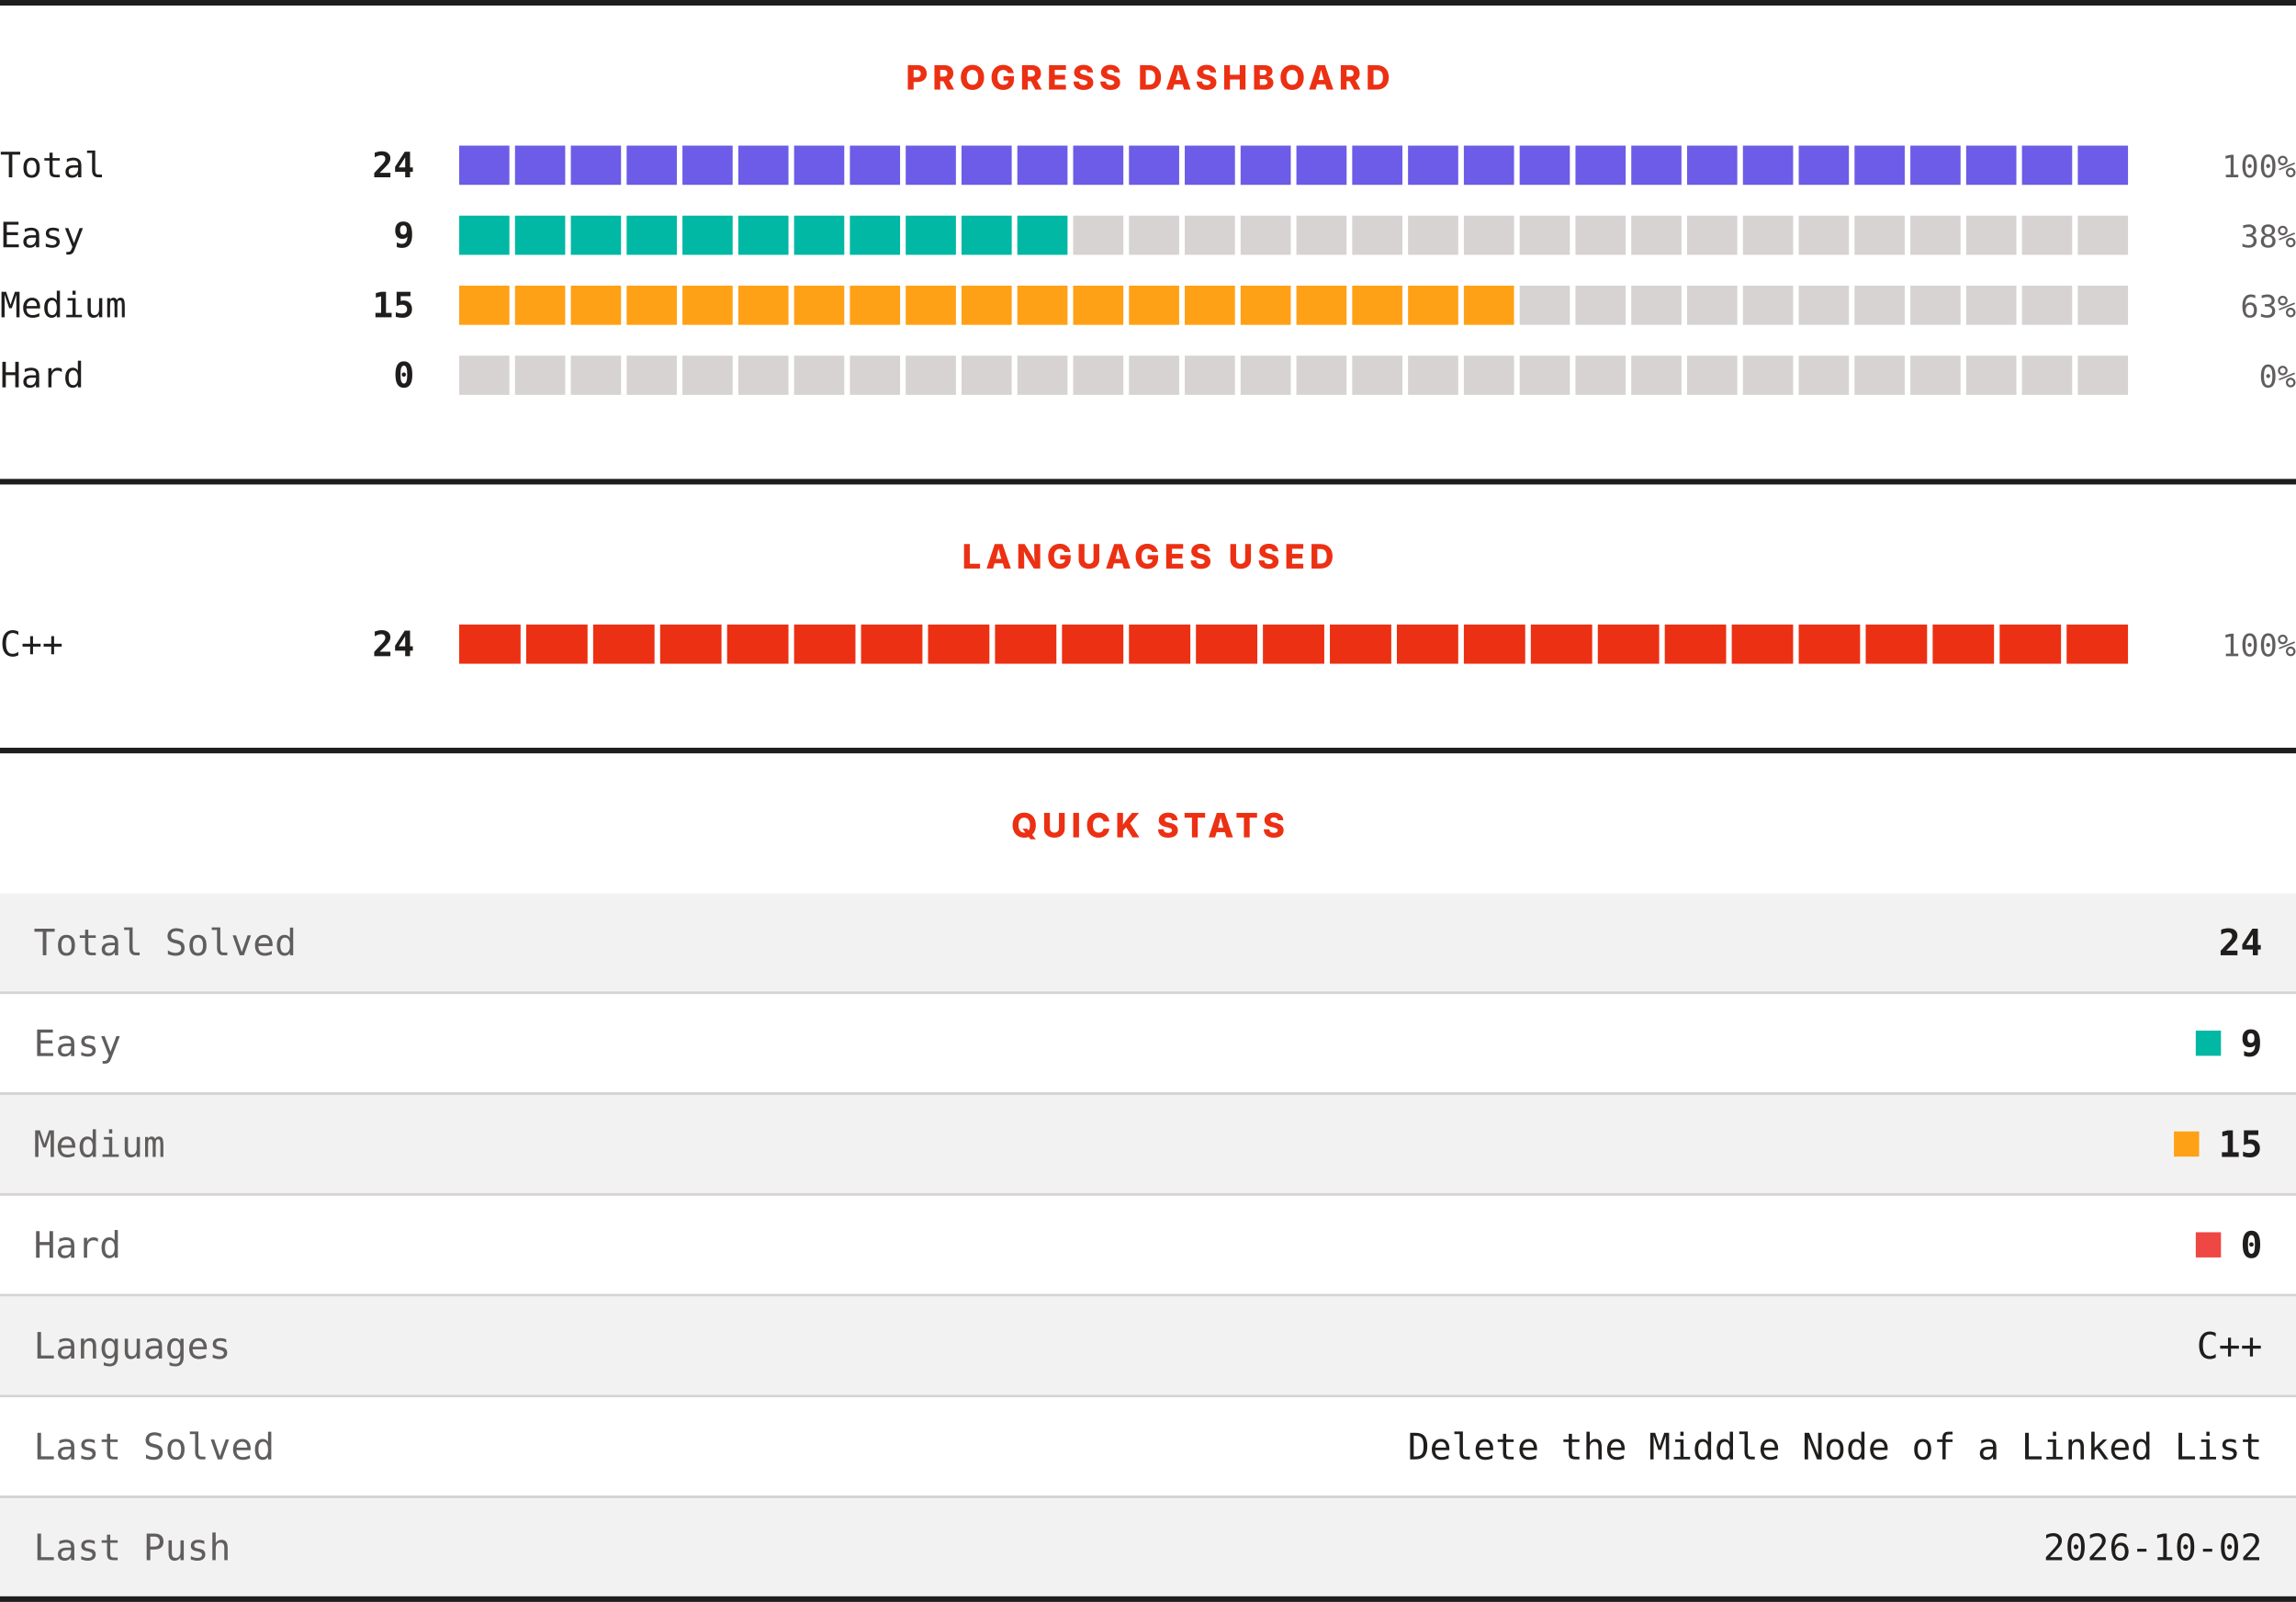
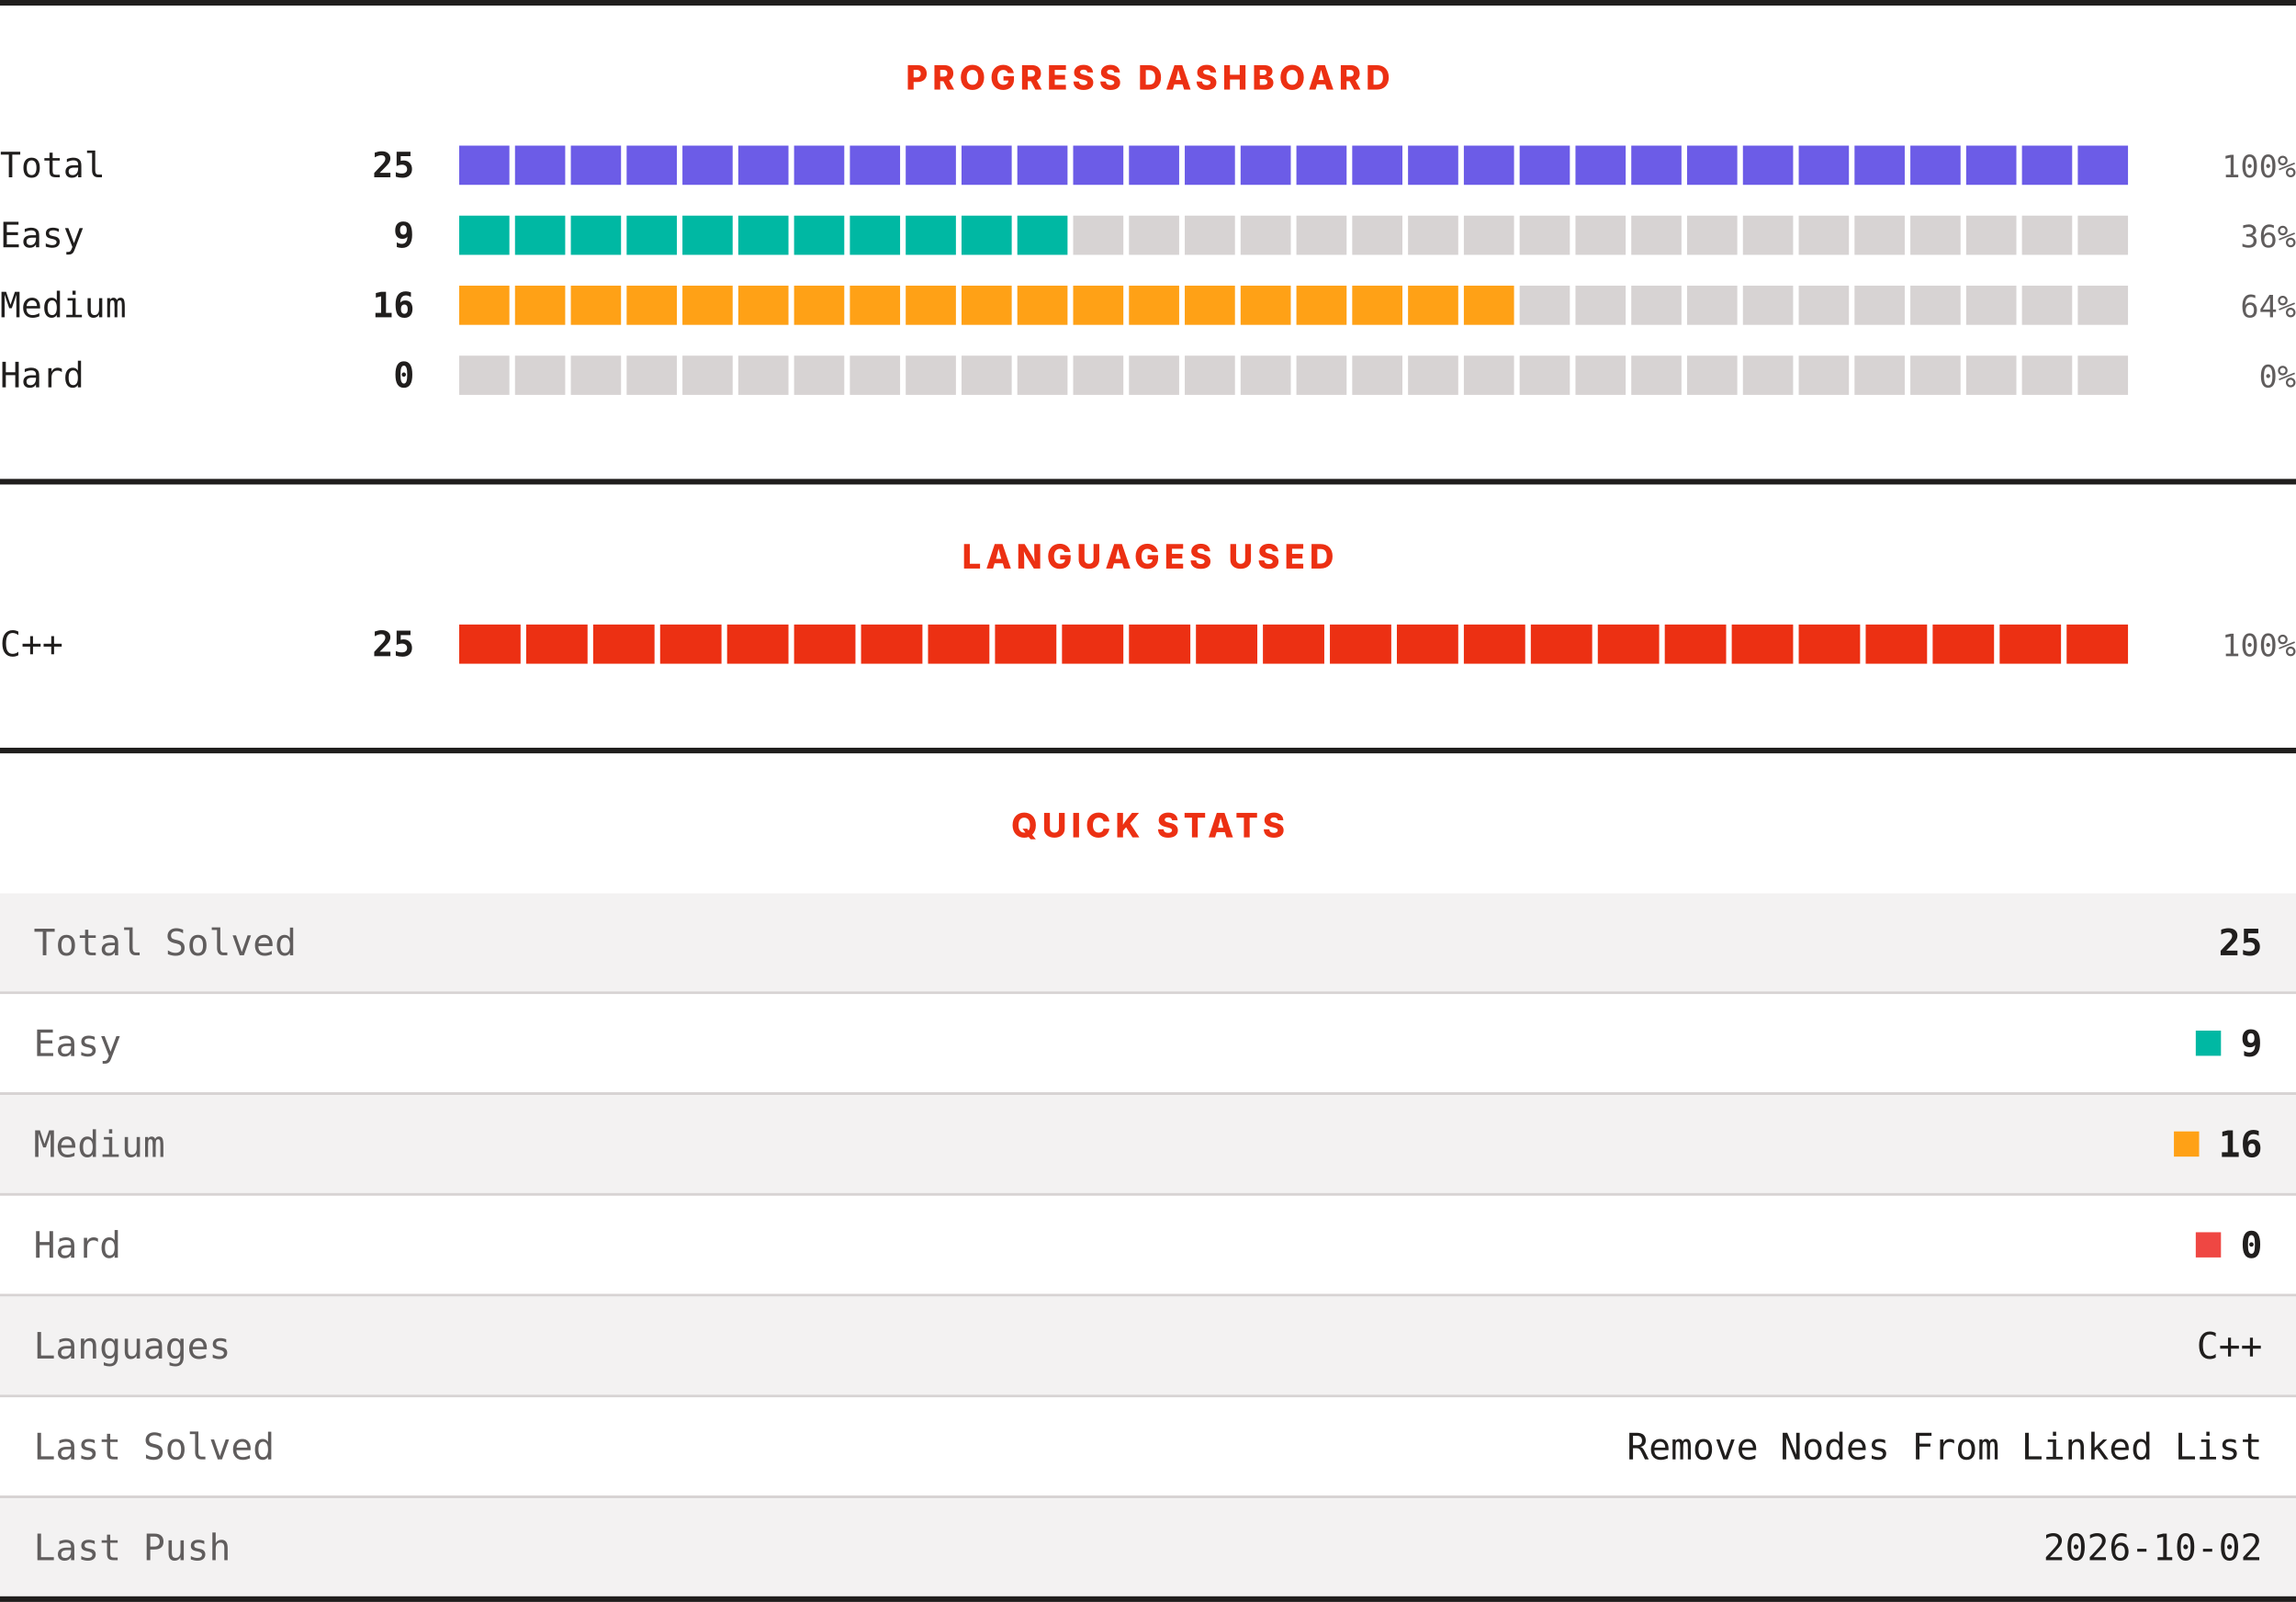
<svg xmlns="http://www.w3.org/2000/svg" width="820" height="572" viewBox="0 0 820 572" role="img" aria-label="LeetCode progress, languages and quick stats">
  <rect width="820" height="572" fill="#ffffff" />
  <rect x="0" y="0" width="820" height="2" fill="#201e1d" />
  <text x="410" y="32" text-anchor="middle" font-family="Archivo, system-ui, -apple-system, Segoe UI, sans-serif" font-size="12" font-weight="800" letter-spacing="1.68" fill="#ec3013">PROGRESS DASHBOARD</text>
  <text x="0" y="63.3" font-family="ui-monospace, SFMono-Regular, Menlo, Consolas, monospace" font-size="12.5" fill="#201e1d">Total</text>
-   <text x="148" y="63.3" text-anchor="end" font-family="ui-monospace, SFMono-Regular, Menlo, Consolas, monospace" font-size="12.5" font-weight="700" fill="#201e1d">24</text>
+   <text x="148" y="63.3" text-anchor="end" font-family="ui-monospace, SFMono-Regular, Menlo, Consolas, monospace" font-size="12.5" font-weight="700" fill="#201e1d">25</text>
  <rect x="164.00" y="52" width="17.93" height="14" fill="#6c5ce7" />
  <rect x="183.93" y="52" width="17.93" height="14" fill="#6c5ce7" />
  <rect x="203.87" y="52" width="17.93" height="14" fill="#6c5ce7" />
  <rect x="223.80" y="52" width="17.93" height="14" fill="#6c5ce7" />
  <rect x="243.73" y="52" width="17.93" height="14" fill="#6c5ce7" />
  <rect x="263.67" y="52" width="17.93" height="14" fill="#6c5ce7" />
  <rect x="283.60" y="52" width="17.93" height="14" fill="#6c5ce7" />
  <rect x="303.53" y="52" width="17.93" height="14" fill="#6c5ce7" />
  <rect x="323.47" y="52" width="17.93" height="14" fill="#6c5ce7" />
  <rect x="343.40" y="52" width="17.93" height="14" fill="#6c5ce7" />
  <rect x="363.33" y="52" width="17.93" height="14" fill="#6c5ce7" />
  <rect x="383.27" y="52" width="17.93" height="14" fill="#6c5ce7" />
  <rect x="403.20" y="52" width="17.93" height="14" fill="#6c5ce7" />
  <rect x="423.13" y="52" width="17.93" height="14" fill="#6c5ce7" />
  <rect x="443.07" y="52" width="17.93" height="14" fill="#6c5ce7" />
  <rect x="463.00" y="52" width="17.93" height="14" fill="#6c5ce7" />
  <rect x="482.93" y="52" width="17.93" height="14" fill="#6c5ce7" />
  <rect x="502.87" y="52" width="17.93" height="14" fill="#6c5ce7" />
  <rect x="522.80" y="52" width="17.93" height="14" fill="#6c5ce7" />
  <rect x="542.73" y="52" width="17.93" height="14" fill="#6c5ce7" />
  <rect x="562.67" y="52" width="17.93" height="14" fill="#6c5ce7" />
  <rect x="582.60" y="52" width="17.93" height="14" fill="#6c5ce7" />
  <rect x="602.53" y="52" width="17.93" height="14" fill="#6c5ce7" />
  <rect x="622.47" y="52" width="17.93" height="14" fill="#6c5ce7" />
  <rect x="642.40" y="52" width="17.93" height="14" fill="#6c5ce7" />
  <rect x="662.33" y="52" width="17.93" height="14" fill="#6c5ce7" />
  <rect x="682.27" y="52" width="17.93" height="14" fill="#6c5ce7" />
  <rect x="702.20" y="52" width="17.93" height="14" fill="#6c5ce7" />
  <rect x="722.13" y="52" width="17.93" height="14" fill="#6c5ce7" />
  <rect x="742.07" y="52" width="17.93" height="14" fill="#6c5ce7" />
  <text x="820" y="63.3" text-anchor="end" font-family="ui-monospace, SFMono-Regular, Menlo, Consolas, monospace" font-size="11" fill="#605d5d">100%</text>
  <text x="0" y="88.3" font-family="ui-monospace, SFMono-Regular, Menlo, Consolas, monospace" font-size="12.5" fill="#201e1d">Easy</text>
  <text x="148" y="88.3" text-anchor="end" font-family="ui-monospace, SFMono-Regular, Menlo, Consolas, monospace" font-size="12.5" font-weight="700" fill="#201e1d">9</text>
  <rect x="164.00" y="77" width="17.93" height="14" fill="#00b8a3" />
  <rect x="183.93" y="77" width="17.93" height="14" fill="#00b8a3" />
  <rect x="203.87" y="77" width="17.93" height="14" fill="#00b8a3" />
  <rect x="223.80" y="77" width="17.93" height="14" fill="#00b8a3" />
  <rect x="243.73" y="77" width="17.93" height="14" fill="#00b8a3" />
  <rect x="263.67" y="77" width="17.93" height="14" fill="#00b8a3" />
  <rect x="283.60" y="77" width="17.93" height="14" fill="#00b8a3" />
  <rect x="303.53" y="77" width="17.93" height="14" fill="#00b8a3" />
  <rect x="323.47" y="77" width="17.93" height="14" fill="#00b8a3" />
  <rect x="343.40" y="77" width="17.93" height="14" fill="#00b8a3" />
  <rect x="363.33" y="77" width="17.93" height="14" fill="#00b8a3" />
  <rect x="383.27" y="77" width="17.93" height="14" fill="#d7d3d3" />
  <rect x="403.20" y="77" width="17.93" height="14" fill="#d7d3d3" />
  <rect x="423.13" y="77" width="17.93" height="14" fill="#d7d3d3" />
  <rect x="443.07" y="77" width="17.93" height="14" fill="#d7d3d3" />
  <rect x="463.00" y="77" width="17.93" height="14" fill="#d7d3d3" />
  <rect x="482.93" y="77" width="17.93" height="14" fill="#d7d3d3" />
  <rect x="502.87" y="77" width="17.93" height="14" fill="#d7d3d3" />
  <rect x="522.80" y="77" width="17.93" height="14" fill="#d7d3d3" />
  <rect x="542.73" y="77" width="17.93" height="14" fill="#d7d3d3" />
  <rect x="562.67" y="77" width="17.93" height="14" fill="#d7d3d3" />
  <rect x="582.60" y="77" width="17.93" height="14" fill="#d7d3d3" />
  <rect x="602.53" y="77" width="17.93" height="14" fill="#d7d3d3" />
  <rect x="622.47" y="77" width="17.93" height="14" fill="#d7d3d3" />
  <rect x="642.40" y="77" width="17.93" height="14" fill="#d7d3d3" />
  <rect x="662.33" y="77" width="17.93" height="14" fill="#d7d3d3" />
  <rect x="682.27" y="77" width="17.93" height="14" fill="#d7d3d3" />
  <rect x="702.20" y="77" width="17.93" height="14" fill="#d7d3d3" />
  <rect x="722.13" y="77" width="17.93" height="14" fill="#d7d3d3" />
  <rect x="742.07" y="77" width="17.93" height="14" fill="#d7d3d3" />
-   <text x="820" y="88.3" text-anchor="end" font-family="ui-monospace, SFMono-Regular, Menlo, Consolas, monospace" font-size="11" fill="#605d5d">38%</text>
+   <text x="820" y="88.3" text-anchor="end" font-family="ui-monospace, SFMono-Regular, Menlo, Consolas, monospace" font-size="11" fill="#605d5d">36%</text>
  <text x="0" y="113.3" font-family="ui-monospace, SFMono-Regular, Menlo, Consolas, monospace" font-size="12.5" fill="#201e1d">Medium</text>
-   <text x="148" y="113.3" text-anchor="end" font-family="ui-monospace, SFMono-Regular, Menlo, Consolas, monospace" font-size="12.5" font-weight="700" fill="#201e1d">15</text>
+   <text x="148" y="113.3" text-anchor="end" font-family="ui-monospace, SFMono-Regular, Menlo, Consolas, monospace" font-size="12.5" font-weight="700" fill="#201e1d">16</text>
  <rect x="164.00" y="102" width="17.93" height="14" fill="#ffa116" />
  <rect x="183.93" y="102" width="17.93" height="14" fill="#ffa116" />
  <rect x="203.87" y="102" width="17.93" height="14" fill="#ffa116" />
  <rect x="223.80" y="102" width="17.93" height="14" fill="#ffa116" />
  <rect x="243.73" y="102" width="17.93" height="14" fill="#ffa116" />
  <rect x="263.67" y="102" width="17.93" height="14" fill="#ffa116" />
  <rect x="283.60" y="102" width="17.93" height="14" fill="#ffa116" />
  <rect x="303.53" y="102" width="17.93" height="14" fill="#ffa116" />
  <rect x="323.47" y="102" width="17.93" height="14" fill="#ffa116" />
  <rect x="343.40" y="102" width="17.93" height="14" fill="#ffa116" />
  <rect x="363.33" y="102" width="17.93" height="14" fill="#ffa116" />
  <rect x="383.27" y="102" width="17.93" height="14" fill="#ffa116" />
  <rect x="403.20" y="102" width="17.93" height="14" fill="#ffa116" />
  <rect x="423.13" y="102" width="17.93" height="14" fill="#ffa116" />
  <rect x="443.07" y="102" width="17.93" height="14" fill="#ffa116" />
  <rect x="463.00" y="102" width="17.93" height="14" fill="#ffa116" />
  <rect x="482.93" y="102" width="17.93" height="14" fill="#ffa116" />
  <rect x="502.87" y="102" width="17.93" height="14" fill="#ffa116" />
  <rect x="522.80" y="102" width="17.93" height="14" fill="#ffa116" />
  <rect x="542.73" y="102" width="17.93" height="14" fill="#d7d3d3" />
  <rect x="562.67" y="102" width="17.93" height="14" fill="#d7d3d3" />
  <rect x="582.60" y="102" width="17.93" height="14" fill="#d7d3d3" />
  <rect x="602.53" y="102" width="17.93" height="14" fill="#d7d3d3" />
  <rect x="622.47" y="102" width="17.93" height="14" fill="#d7d3d3" />
  <rect x="642.40" y="102" width="17.93" height="14" fill="#d7d3d3" />
  <rect x="662.33" y="102" width="17.93" height="14" fill="#d7d3d3" />
  <rect x="682.27" y="102" width="17.93" height="14" fill="#d7d3d3" />
  <rect x="702.20" y="102" width="17.93" height="14" fill="#d7d3d3" />
  <rect x="722.13" y="102" width="17.93" height="14" fill="#d7d3d3" />
  <rect x="742.07" y="102" width="17.93" height="14" fill="#d7d3d3" />
-   <text x="820" y="113.3" text-anchor="end" font-family="ui-monospace, SFMono-Regular, Menlo, Consolas, monospace" font-size="11" fill="#605d5d">63%</text>
+   <text x="820" y="113.3" text-anchor="end" font-family="ui-monospace, SFMono-Regular, Menlo, Consolas, monospace" font-size="11" fill="#605d5d">64%</text>
  <text x="0" y="138.3" font-family="ui-monospace, SFMono-Regular, Menlo, Consolas, monospace" font-size="12.5" fill="#201e1d">Hard</text>
  <text x="148" y="138.3" text-anchor="end" font-family="ui-monospace, SFMono-Regular, Menlo, Consolas, monospace" font-size="12.5" font-weight="700" fill="#201e1d">0</text>
  <rect x="164.00" y="127" width="17.93" height="14" fill="#d7d3d3" />
  <rect x="183.93" y="127" width="17.93" height="14" fill="#d7d3d3" />
  <rect x="203.87" y="127" width="17.93" height="14" fill="#d7d3d3" />
  <rect x="223.80" y="127" width="17.93" height="14" fill="#d7d3d3" />
  <rect x="243.73" y="127" width="17.93" height="14" fill="#d7d3d3" />
  <rect x="263.67" y="127" width="17.93" height="14" fill="#d7d3d3" />
  <rect x="283.60" y="127" width="17.93" height="14" fill="#d7d3d3" />
  <rect x="303.53" y="127" width="17.93" height="14" fill="#d7d3d3" />
  <rect x="323.47" y="127" width="17.93" height="14" fill="#d7d3d3" />
  <rect x="343.40" y="127" width="17.93" height="14" fill="#d7d3d3" />
  <rect x="363.33" y="127" width="17.93" height="14" fill="#d7d3d3" />
  <rect x="383.27" y="127" width="17.93" height="14" fill="#d7d3d3" />
  <rect x="403.20" y="127" width="17.93" height="14" fill="#d7d3d3" />
  <rect x="423.13" y="127" width="17.93" height="14" fill="#d7d3d3" />
  <rect x="443.07" y="127" width="17.93" height="14" fill="#d7d3d3" />
  <rect x="463.00" y="127" width="17.93" height="14" fill="#d7d3d3" />
  <rect x="482.93" y="127" width="17.93" height="14" fill="#d7d3d3" />
  <rect x="502.87" y="127" width="17.93" height="14" fill="#d7d3d3" />
  <rect x="522.80" y="127" width="17.93" height="14" fill="#d7d3d3" />
  <rect x="542.73" y="127" width="17.93" height="14" fill="#d7d3d3" />
  <rect x="562.67" y="127" width="17.93" height="14" fill="#d7d3d3" />
  <rect x="582.60" y="127" width="17.93" height="14" fill="#d7d3d3" />
  <rect x="602.53" y="127" width="17.93" height="14" fill="#d7d3d3" />
  <rect x="622.47" y="127" width="17.93" height="14" fill="#d7d3d3" />
  <rect x="642.40" y="127" width="17.93" height="14" fill="#d7d3d3" />
  <rect x="662.33" y="127" width="17.93" height="14" fill="#d7d3d3" />
  <rect x="682.27" y="127" width="17.93" height="14" fill="#d7d3d3" />
  <rect x="702.20" y="127" width="17.93" height="14" fill="#d7d3d3" />
  <rect x="722.13" y="127" width="17.93" height="14" fill="#d7d3d3" />
  <rect x="742.07" y="127" width="17.93" height="14" fill="#d7d3d3" />
  <text x="820" y="138.3" text-anchor="end" font-family="ui-monospace, SFMono-Regular, Menlo, Consolas, monospace" font-size="11" fill="#605d5d">0%</text>
  <rect x="0" y="171" width="820" height="2" fill="#201e1d" />
  <text x="410" y="203" text-anchor="middle" font-family="Archivo, system-ui, -apple-system, Segoe UI, sans-serif" font-size="12" font-weight="800" letter-spacing="1.68" fill="#ec3013">LANGUAGES USED</text>
  <text x="0" y="234.3" font-family="ui-monospace, SFMono-Regular, Menlo, Consolas, monospace" font-size="12.5" fill="#201e1d">C++</text>
-   <text x="148" y="234.3" text-anchor="end" font-family="ui-monospace, SFMono-Regular, Menlo, Consolas, monospace" font-size="12.5" font-weight="700" fill="#201e1d">24</text>
+   <text x="148" y="234.3" text-anchor="end" font-family="ui-monospace, SFMono-Regular, Menlo, Consolas, monospace" font-size="12.5" font-weight="700" fill="#201e1d">25</text>
  <rect x="164.00" y="223" width="21.92" height="14" fill="#ec3013" />
  <rect x="187.92" y="223" width="21.92" height="14" fill="#ec3013" />
  <rect x="211.84" y="223" width="21.92" height="14" fill="#ec3013" />
  <rect x="235.76" y="223" width="21.92" height="14" fill="#ec3013" />
  <rect x="259.68" y="223" width="21.92" height="14" fill="#ec3013" />
  <rect x="283.60" y="223" width="21.92" height="14" fill="#ec3013" />
  <rect x="307.52" y="223" width="21.92" height="14" fill="#ec3013" />
  <rect x="331.44" y="223" width="21.92" height="14" fill="#ec3013" />
  <rect x="355.36" y="223" width="21.92" height="14" fill="#ec3013" />
  <rect x="379.28" y="223" width="21.92" height="14" fill="#ec3013" />
  <rect x="403.20" y="223" width="21.92" height="14" fill="#ec3013" />
  <rect x="427.12" y="223" width="21.92" height="14" fill="#ec3013" />
  <rect x="451.04" y="223" width="21.92" height="14" fill="#ec3013" />
  <rect x="474.96" y="223" width="21.92" height="14" fill="#ec3013" />
  <rect x="498.88" y="223" width="21.92" height="14" fill="#ec3013" />
  <rect x="522.80" y="223" width="21.92" height="14" fill="#ec3013" />
  <rect x="546.72" y="223" width="21.92" height="14" fill="#ec3013" />
  <rect x="570.64" y="223" width="21.92" height="14" fill="#ec3013" />
  <rect x="594.56" y="223" width="21.92" height="14" fill="#ec3013" />
  <rect x="618.48" y="223" width="21.92" height="14" fill="#ec3013" />
  <rect x="642.40" y="223" width="21.92" height="14" fill="#ec3013" />
  <rect x="666.32" y="223" width="21.92" height="14" fill="#ec3013" />
  <rect x="690.24" y="223" width="21.92" height="14" fill="#ec3013" />
  <rect x="714.16" y="223" width="21.92" height="14" fill="#ec3013" />
  <rect x="738.08" y="223" width="21.92" height="14" fill="#ec3013" />
  <text x="820" y="234.3" text-anchor="end" font-family="ui-monospace, SFMono-Regular, Menlo, Consolas, monospace" font-size="11" fill="#605d5d">100%</text>
  <rect x="0" y="267" width="820" height="2" fill="#201e1d" />
  <text x="410" y="299" text-anchor="middle" font-family="Archivo, system-ui, -apple-system, Segoe UI, sans-serif" font-size="12" font-weight="800" letter-spacing="1.68" fill="#ec3013">QUICK STATS</text>
  <rect x="0" y="319" width="820" height="35" fill="#f3f2f2" />
  <text x="12" y="341.1" font-family="ui-monospace, SFMono-Regular, Menlo, Consolas, monospace" font-size="13" fill="#605d5d">Total Solved</text>
-   <text x="808" y="341.1" text-anchor="end" font-family="ui-monospace, SFMono-Regular, Menlo, Consolas, monospace" font-size="13" font-weight="700" fill="#201e1d">24</text>
+   <text x="808" y="341.1" text-anchor="end" font-family="ui-monospace, SFMono-Regular, Menlo, Consolas, monospace" font-size="13" font-weight="700" fill="#201e1d">25</text>
  <rect x="0" y="354" width="820" height="1" fill="#d7d3d3" />
  <rect x="0" y="355" width="820" height="35" fill="#ffffff" />
  <text x="12" y="377.1" font-family="ui-monospace, SFMono-Regular, Menlo, Consolas, monospace" font-size="13" fill="#605d5d">Easy</text>
  <rect x="784.2" y="368" width="9" height="9" fill="#00b8a3" />
  <text x="808" y="377.1" text-anchor="end" font-family="ui-monospace, SFMono-Regular, Menlo, Consolas, monospace" font-size="13" font-weight="700" fill="#201e1d">9</text>
  <rect x="0" y="390" width="820" height="1" fill="#d7d3d3" />
  <rect x="0" y="391" width="820" height="35" fill="#f3f2f2" />
  <text x="12" y="413.1" font-family="ui-monospace, SFMono-Regular, Menlo, Consolas, monospace" font-size="13" fill="#605d5d">Medium</text>
  <rect x="776.4" y="404" width="9" height="9" fill="#ffa116" />
-   <text x="808" y="413.1" text-anchor="end" font-family="ui-monospace, SFMono-Regular, Menlo, Consolas, monospace" font-size="13" font-weight="700" fill="#201e1d">15</text>
+   <text x="808" y="413.1" text-anchor="end" font-family="ui-monospace, SFMono-Regular, Menlo, Consolas, monospace" font-size="13" font-weight="700" fill="#201e1d">16</text>
  <rect x="0" y="426" width="820" height="1" fill="#d7d3d3" />
  <rect x="0" y="427" width="820" height="35" fill="#ffffff" />
  <text x="12" y="449.1" font-family="ui-monospace, SFMono-Regular, Menlo, Consolas, monospace" font-size="13" fill="#605d5d">Hard</text>
  <rect x="784.2" y="440" width="9" height="9" fill="#ef4743" />
  <text x="808" y="449.1" text-anchor="end" font-family="ui-monospace, SFMono-Regular, Menlo, Consolas, monospace" font-size="13" font-weight="700" fill="#201e1d">0</text>
  <rect x="0" y="462" width="820" height="1" fill="#d7d3d3" />
  <rect x="0" y="463" width="820" height="35" fill="#f3f2f2" />
  <text x="12" y="485.1" font-family="ui-monospace, SFMono-Regular, Menlo, Consolas, monospace" font-size="13" fill="#605d5d">Languages</text>
  <text x="808" y="485.1" text-anchor="end" font-family="ui-monospace, SFMono-Regular, Menlo, Consolas, monospace" font-size="13" fill="#201e1d">C++</text>
  <rect x="0" y="498" width="820" height="1" fill="#d7d3d3" />
  <rect x="0" y="499" width="820" height="35" fill="#ffffff" />
  <text x="12" y="521.1" font-family="ui-monospace, SFMono-Regular, Menlo, Consolas, monospace" font-size="13" fill="#605d5d">Last Solved</text>
-   <text x="808" y="521.1" text-anchor="end" font-family="ui-monospace, SFMono-Regular, Menlo, Consolas, monospace" font-size="13" fill="#201e1d">Delete the Middle Node of a Linked List</text>
+   <text x="808" y="521.1" text-anchor="end" font-family="ui-monospace, SFMono-Regular, Menlo, Consolas, monospace" font-size="13" fill="#201e1d">Remove Nodes From Linked List</text>
  <rect x="0" y="534" width="820" height="1" fill="#d7d3d3" />
  <rect x="0" y="535" width="820" height="35" fill="#f3f2f2" />
  <text x="12" y="557.1" font-family="ui-monospace, SFMono-Regular, Menlo, Consolas, monospace" font-size="13" fill="#605d5d">Last Push</text>
  <text x="808" y="557.1" text-anchor="end" font-family="ui-monospace, SFMono-Regular, Menlo, Consolas, monospace" font-size="13" fill="#201e1d">2026-10-02</text>
  <rect x="0" y="570" width="820" height="2" fill="#201e1d" />
</svg>
